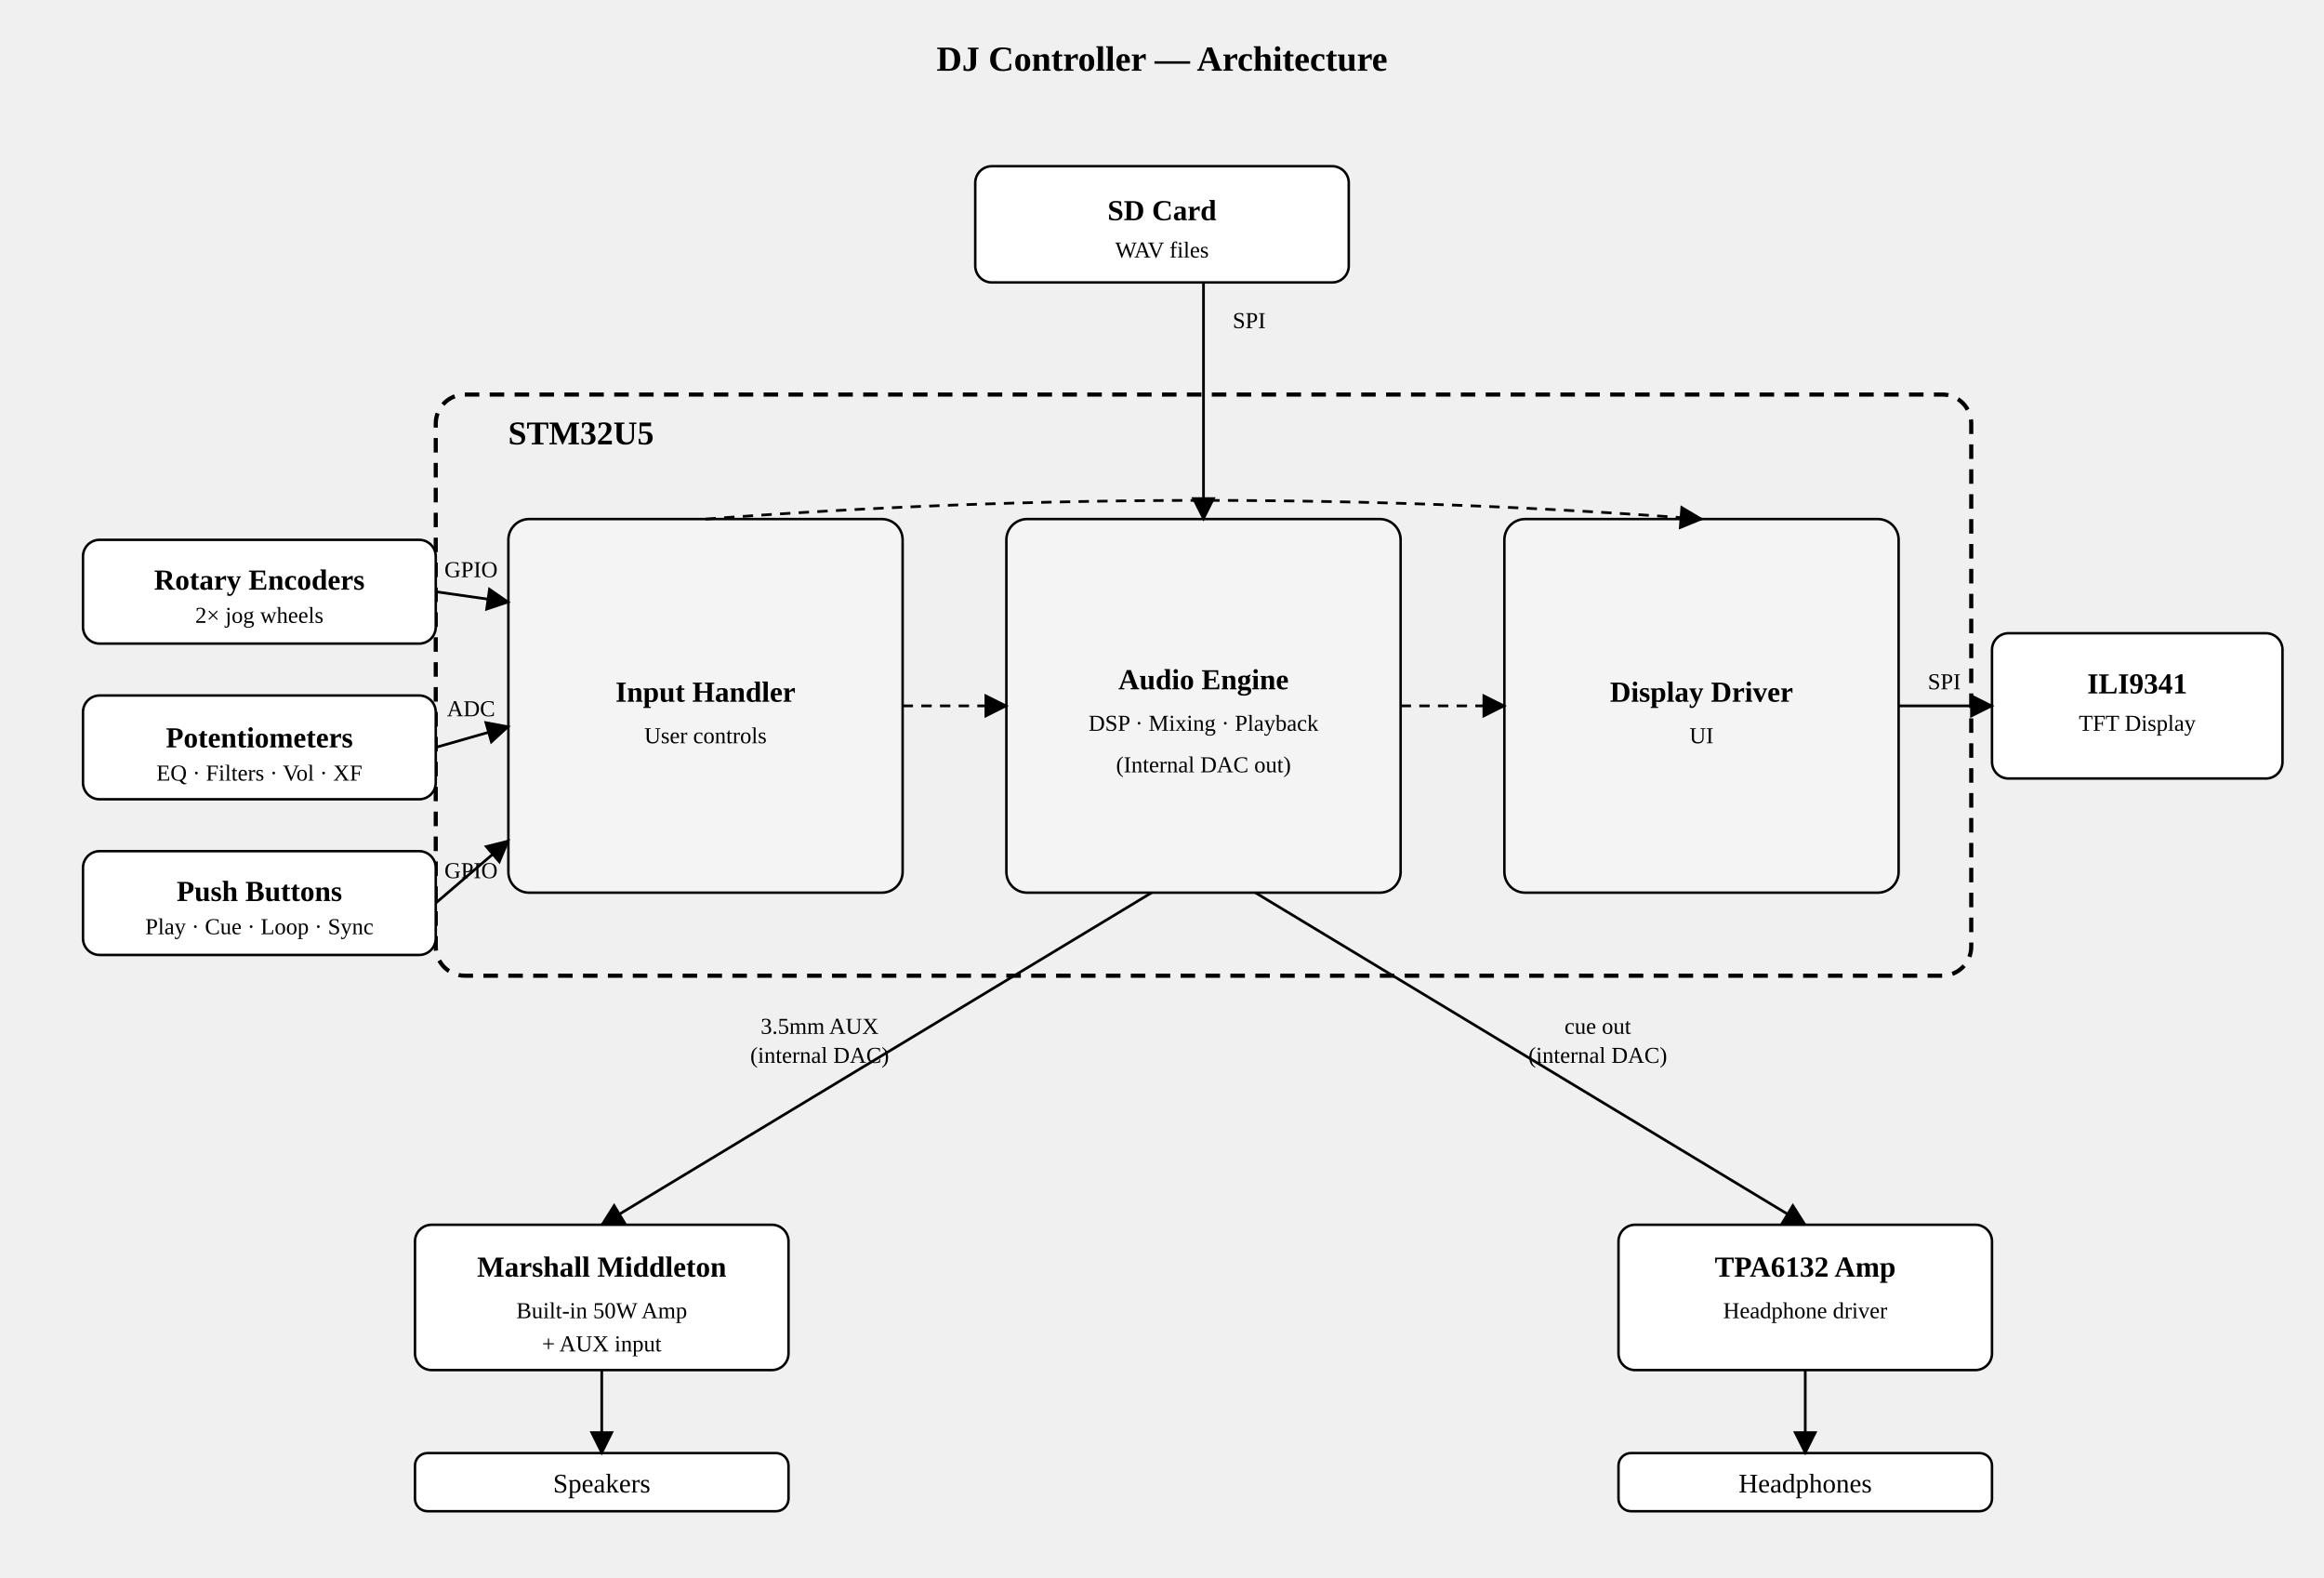
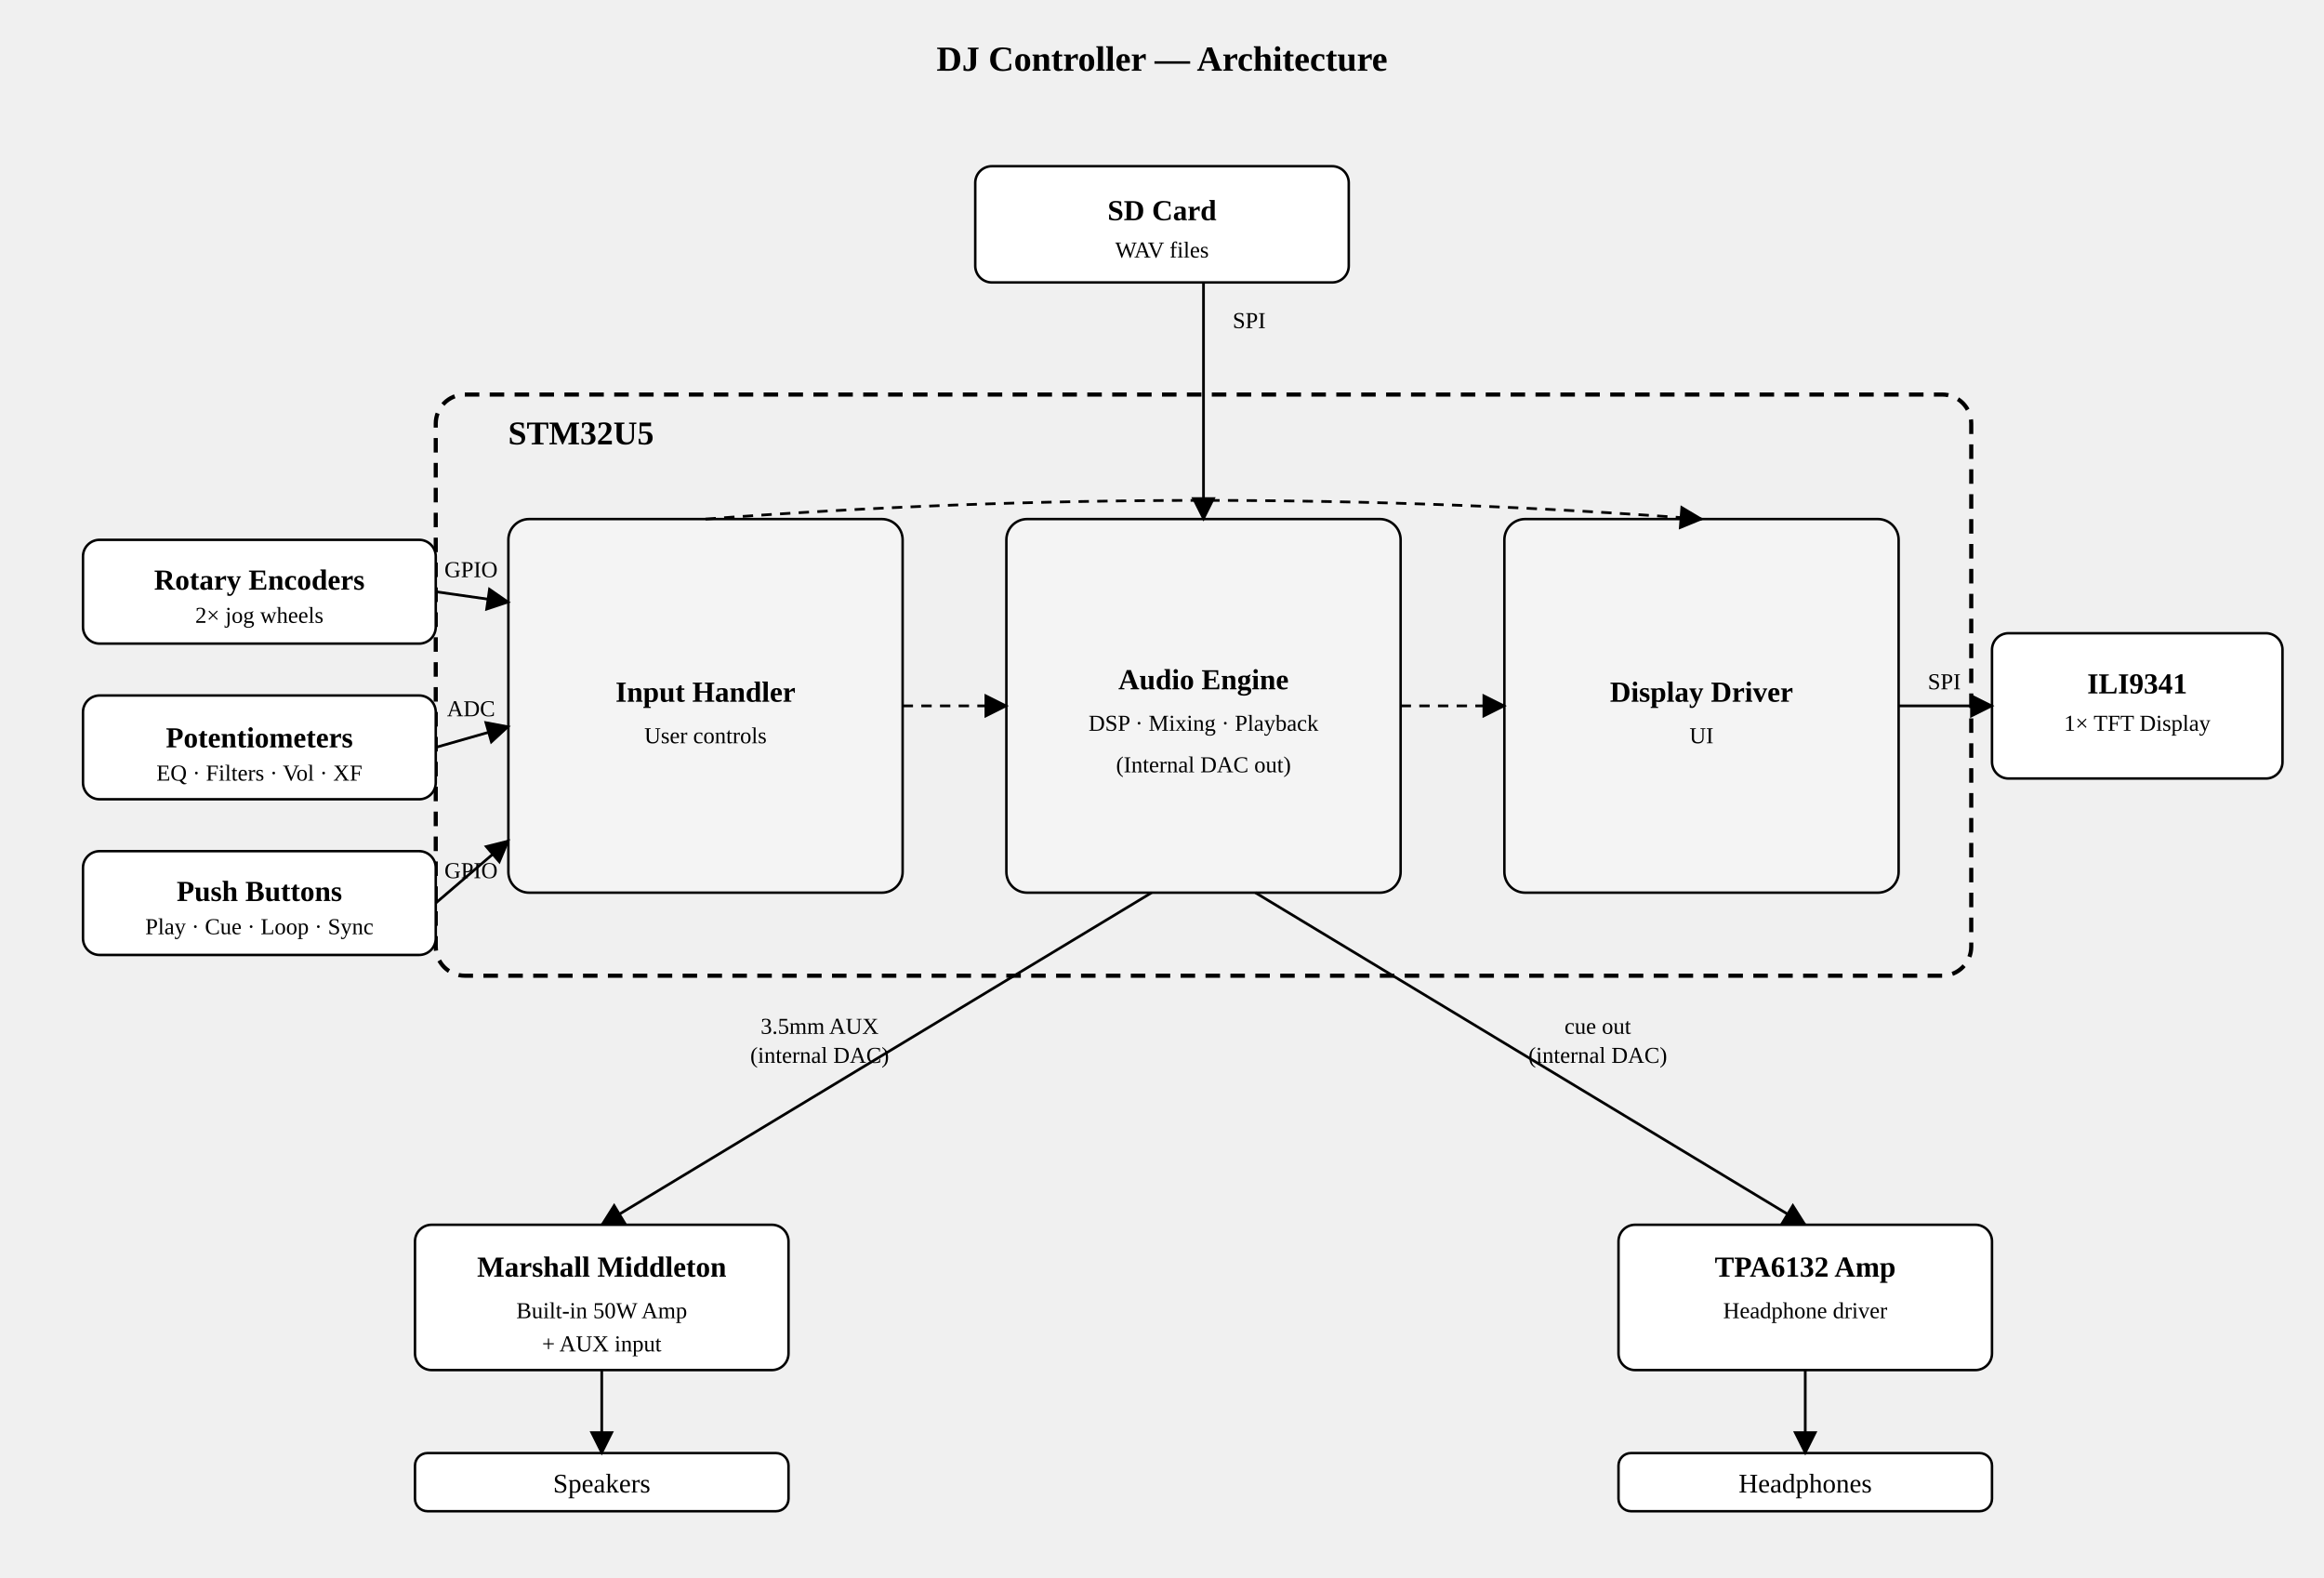
<svg xmlns="http://www.w3.org/2000/svg" version="1.1" width="1024" height="695" viewBox="0 0 1120 760" style="background:#ffffff;background-color:light-dark(#ffffff,#121212);color-scheme:light dark;font-family:'Times New Roman',serif;">
  <defs>
    <marker id="arrow" viewBox="0 0 10 10" refX="9" refY="5" markerWidth="9" markerHeight="9" orient="auto-start-reverse">
      <path d="M 0 0 L 10 5 L 0 10 z" fill="#000" style="fill:light-dark(#000,#fff);" />
    </marker>
    <style>
      .ext { fill: #ffffff; stroke: #000000; stroke-width: 1.2; }
      .mod { fill: #f4f4f4; stroke: #000000; stroke-width: 1.2; }
      .mcu { fill: none; stroke: #000000; stroke-width: 2; stroke-dasharray: 7 5; }
      .label  { font-size: 13px; text-anchor: middle; fill: #000; }
      .sub    { font-size: 11px; text-anchor: middle; fill: #000; }
      .title  { font-size: 14px; font-weight: bold; text-anchor: middle; fill: #000; }
      .mcu-title { font-size: 16px; font-weight: bold; text-anchor: middle; fill: #000; }
      .doc-title { font-size: 17px; font-weight: bold; text-anchor: middle; fill: #000; }
      .edge { stroke: #000; stroke-width: 1.3; fill: none; }
      .edge-int { stroke: #000; stroke-width: 1.3; fill: none; stroke-dasharray: 5 4; }
      .edge-label { font-size: 11px; fill: #000; text-anchor: middle; }
      @media (prefers-color-scheme: dark) {
        .ext { fill: #1e1e1e; stroke: #ffffff; }
        .mod { fill: #2a2a2a; stroke: #ffffff; }
        .mcu { stroke: #ffffff; }
        .label, .sub, .title, .mcu-title, .doc-title, .edge-label { fill: #fff; }
        .edge, .edge-int { stroke: #fff; }
      }
    </style>
  </defs>
  <text class="doc-title" x="560" y="34">DJ Controller — Architecture</text>
  <rect class="ext" x="470" y="80" width="180" height="56" rx="8" />
  <text class="title" x="560" y="106">SD Card</text>
  <text class="sub" x="560" y="124">WAV files</text>
  <rect class="mcu" x="210" y="190" width="740" height="280" rx="14" />
  <text class="mcu-title" x="280" y="214" text-anchor="start">STM32U5</text>
  <rect class="mod" x="245" y="250" width="190" height="180" rx="10" />
  <text class="title" x="340" y="338">Input Handler</text>
  <text class="sub" x="340" y="358">User controls</text>
  <rect class="mod" x="485" y="250" width="190" height="180" rx="10" />
  <text class="title" x="580" y="332">Audio Engine</text>
  <text class="sub" x="580" y="352">DSP · Mixing · Playback</text>
  <text class="sub" x="580" y="372">(Internal DAC out)</text>
  <rect class="mod" x="725" y="250" width="190" height="180" rx="10" />
  <text class="title" x="820" y="338">Display Driver</text>
  <text class="sub" x="820" y="358">UI</text>
  <path class="edge-int" d="M 435 340 L 485 340" marker-end="url(#arrow)" />
  <path class="edge-int" d="M 675 340 L 725 340" marker-end="url(#arrow)" />
  <path class="edge-int" d="M 340 250 Q 580 232 820 250" marker-end="url(#arrow)" />
  <path class="edge" d="M 580 136 L 580 250" marker-end="url(#arrow)" />
  <text class="edge-label" x="602" y="158">SPI</text>
  <rect class="ext" x="40" y="260" width="170" height="50" rx="8" />
  <text class="title" x="125" y="284">Rotary Encoders</text>
  <text class="sub" x="125" y="300">2× jog wheels</text>
  <rect class="ext" x="40" y="335" width="170" height="50" rx="8" />
  <text class="title" x="125" y="360">Potentiometers</text>
  <text class="sub" x="125" y="376">EQ · Filters · Vol · XF</text>
  <rect class="ext" x="40" y="410" width="170" height="50" rx="8" />
  <text class="title" x="125" y="434">Push Buttons</text>
  <text class="sub" x="125" y="450">Play · Cue · Loop · Sync</text>
  <path class="edge" d="M 210 285 L 245 290" marker-end="url(#arrow)" />
  <text class="edge-label" x="227" y="278">GPIO</text>
  <path class="edge" d="M 210 360 L 245 350" marker-end="url(#arrow)" />
  <text class="edge-label" x="227" y="345">ADC</text>
  <path class="edge" d="M 210 435 L 245 405" marker-end="url(#arrow)" />
  <text class="edge-label" x="227" y="423">GPIO</text>
  <rect class="ext" x="960" y="305" width="140" height="70" rx="8" />
  <text class="title" x="1030" y="334">ILI9341</text>
-   <text class="sub" x="1030" y="352">TFT Display</text>
+   <text class="sub" x="1030" y="352">1× TFT Display</text>
  <path class="edge" d="M 915 340 L 960 340" marker-end="url(#arrow)" />
  <text class="edge-label" x="937" y="332">SPI</text>
  <path class="edge" d="M 555 430 L 290 590" marker-end="url(#arrow)" />
  <text class="edge-label" x="395" y="498">3.5mm AUX</text>
  <text class="edge-label" x="395" y="512">(internal DAC)</text>
  <path class="edge" d="M 605 430 L 870 590" marker-end="url(#arrow)" />
  <text class="edge-label" x="770" y="498">cue out</text>
  <text class="edge-label" x="770" y="512">(internal DAC)</text>
  <rect class="ext" x="200" y="590" width="180" height="70" rx="8" />
  <text class="title" x="290" y="615">Marshall Middleton</text>
  <text class="sub" x="290" y="635">Built-in 50W Amp</text>
  <text class="sub" x="290" y="651">+ AUX input</text>
  <rect class="ext" x="780" y="590" width="180" height="70" rx="8" />
  <text class="title" x="870" y="615">TPA6132 Amp</text>
  <text class="sub" x="870" y="635">Headphone driver</text>
  <rect class="ext" x="200" y="700" width="180" height="28" rx="6" />
  <text class="label" x="290" y="719">Speakers</text>
  <path class="edge" d="M 290 660 L 290 700" marker-end="url(#arrow)" />
  <rect class="ext" x="780" y="700" width="180" height="28" rx="6" />
  <text class="label" x="870" y="719">Headphones</text>
  <path class="edge" d="M 870 660 L 870 700" marker-end="url(#arrow)" />
</svg>
